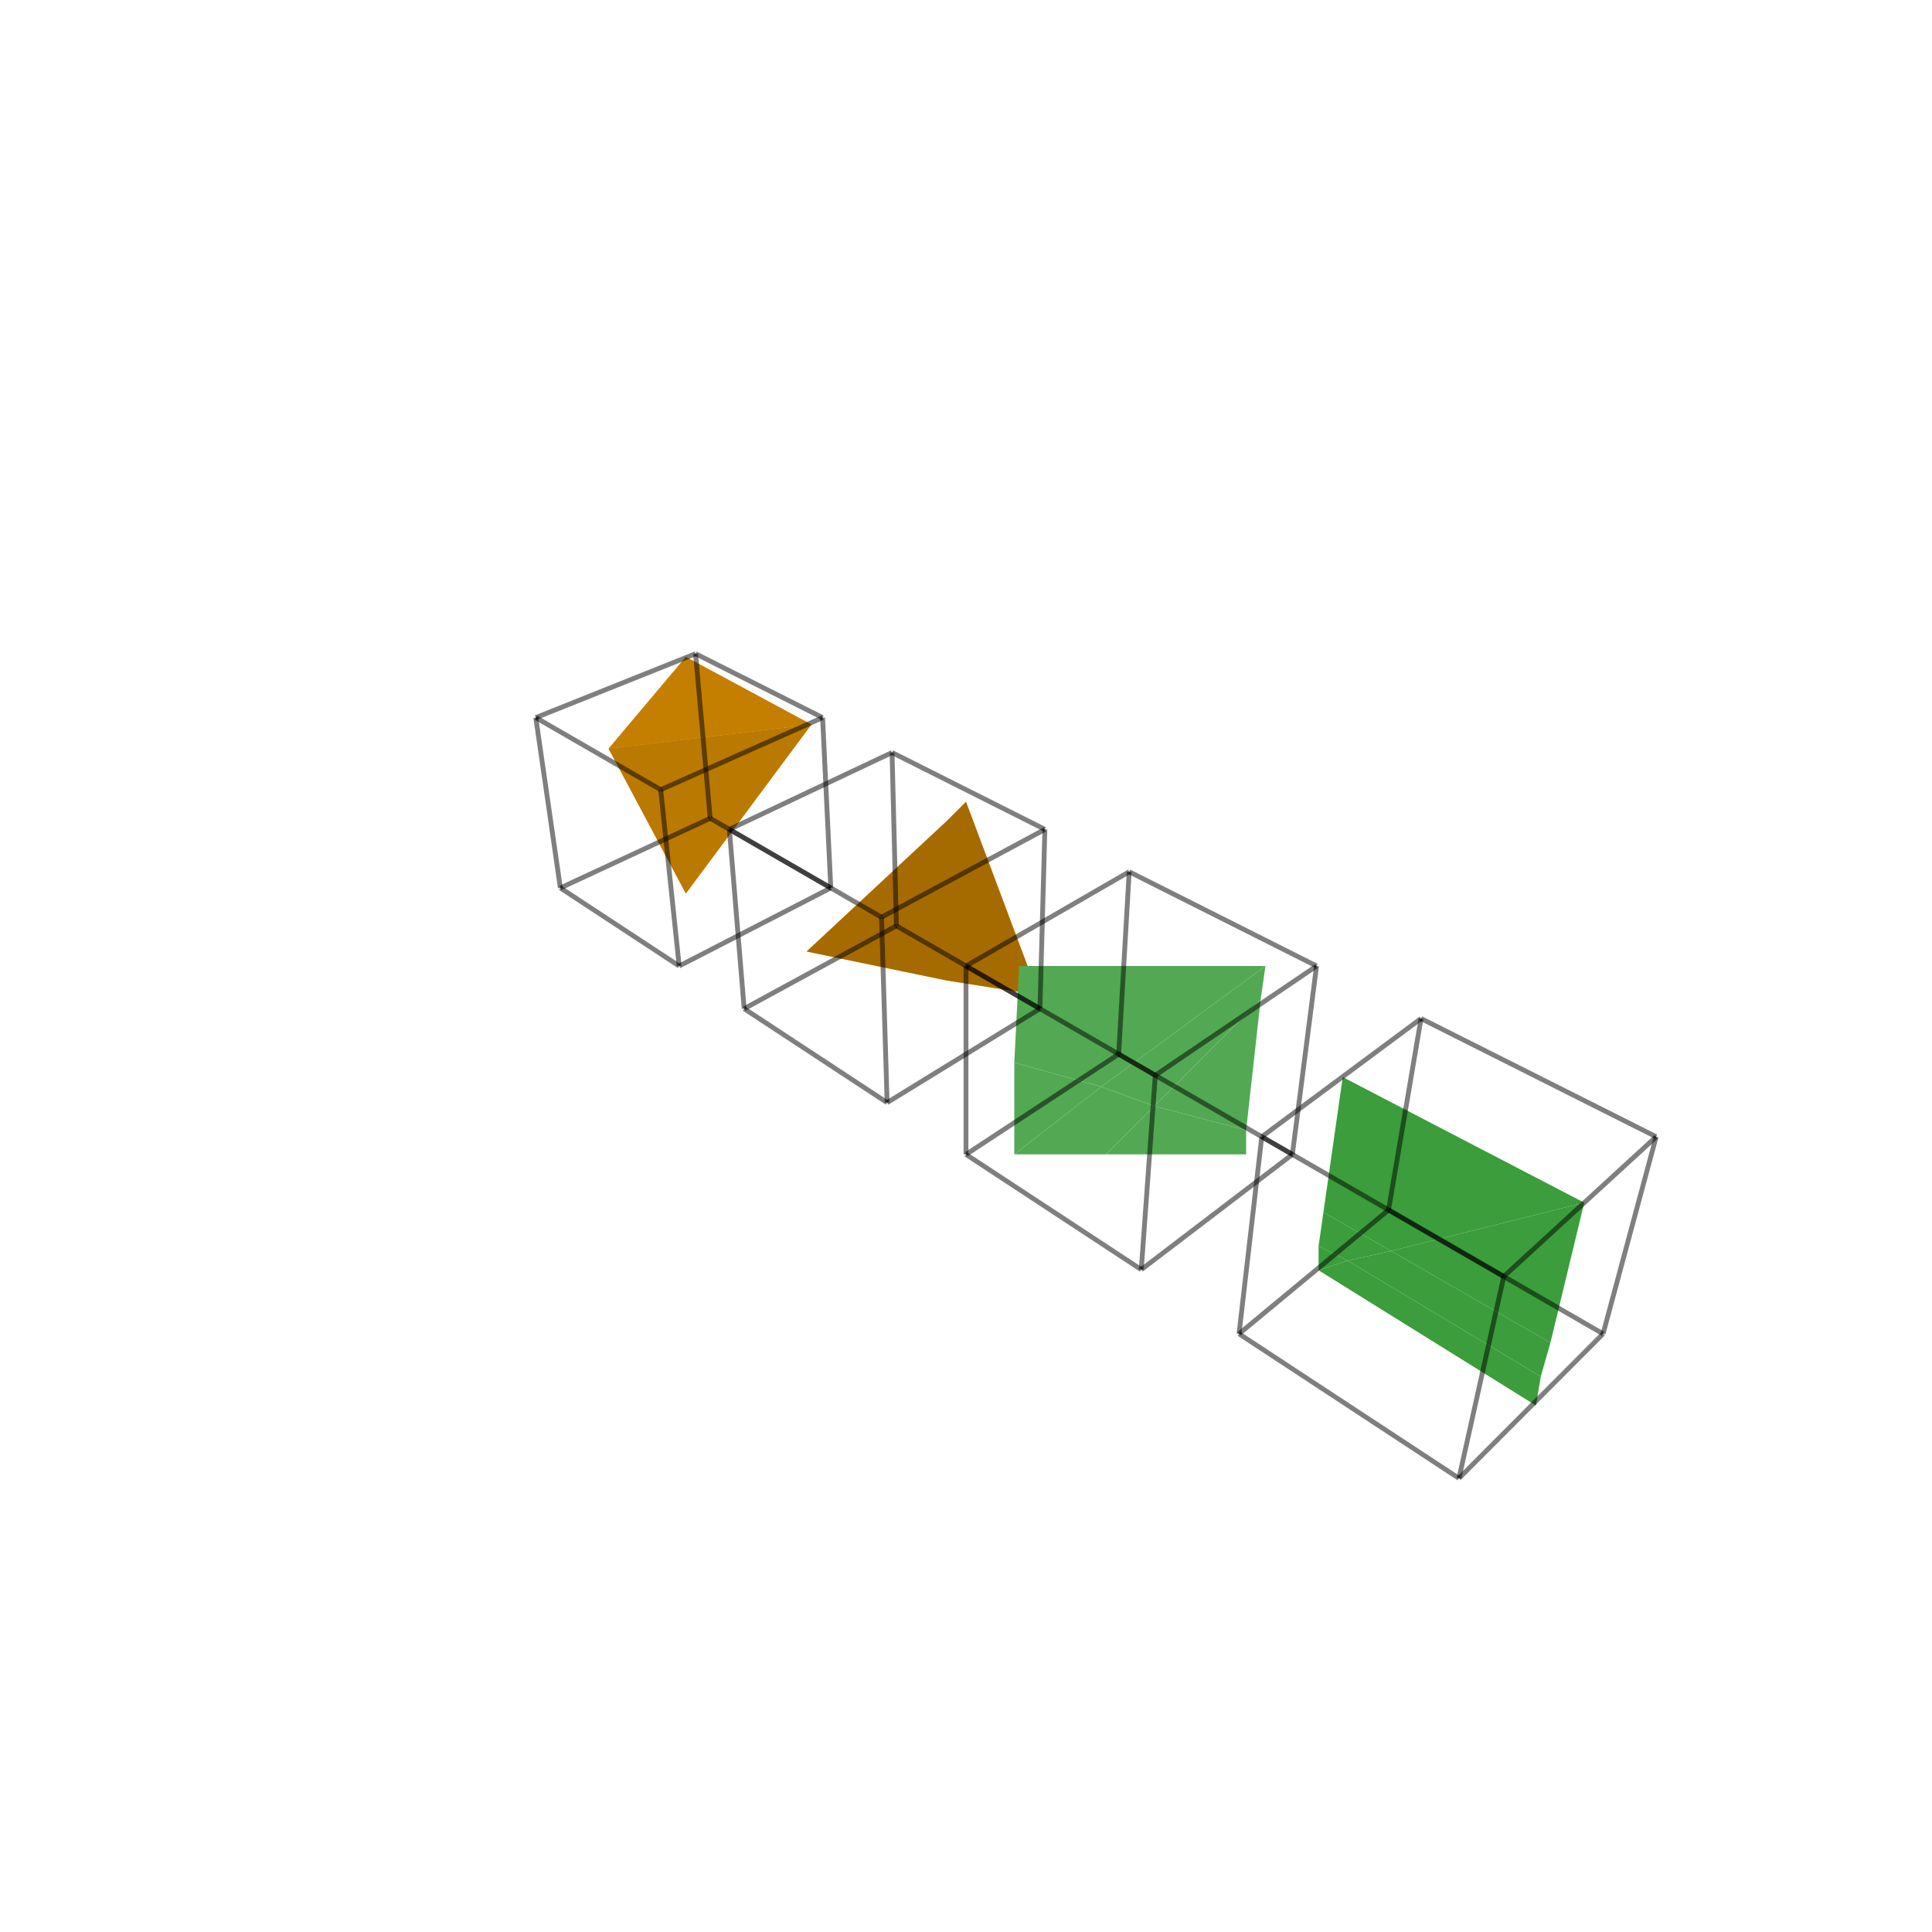
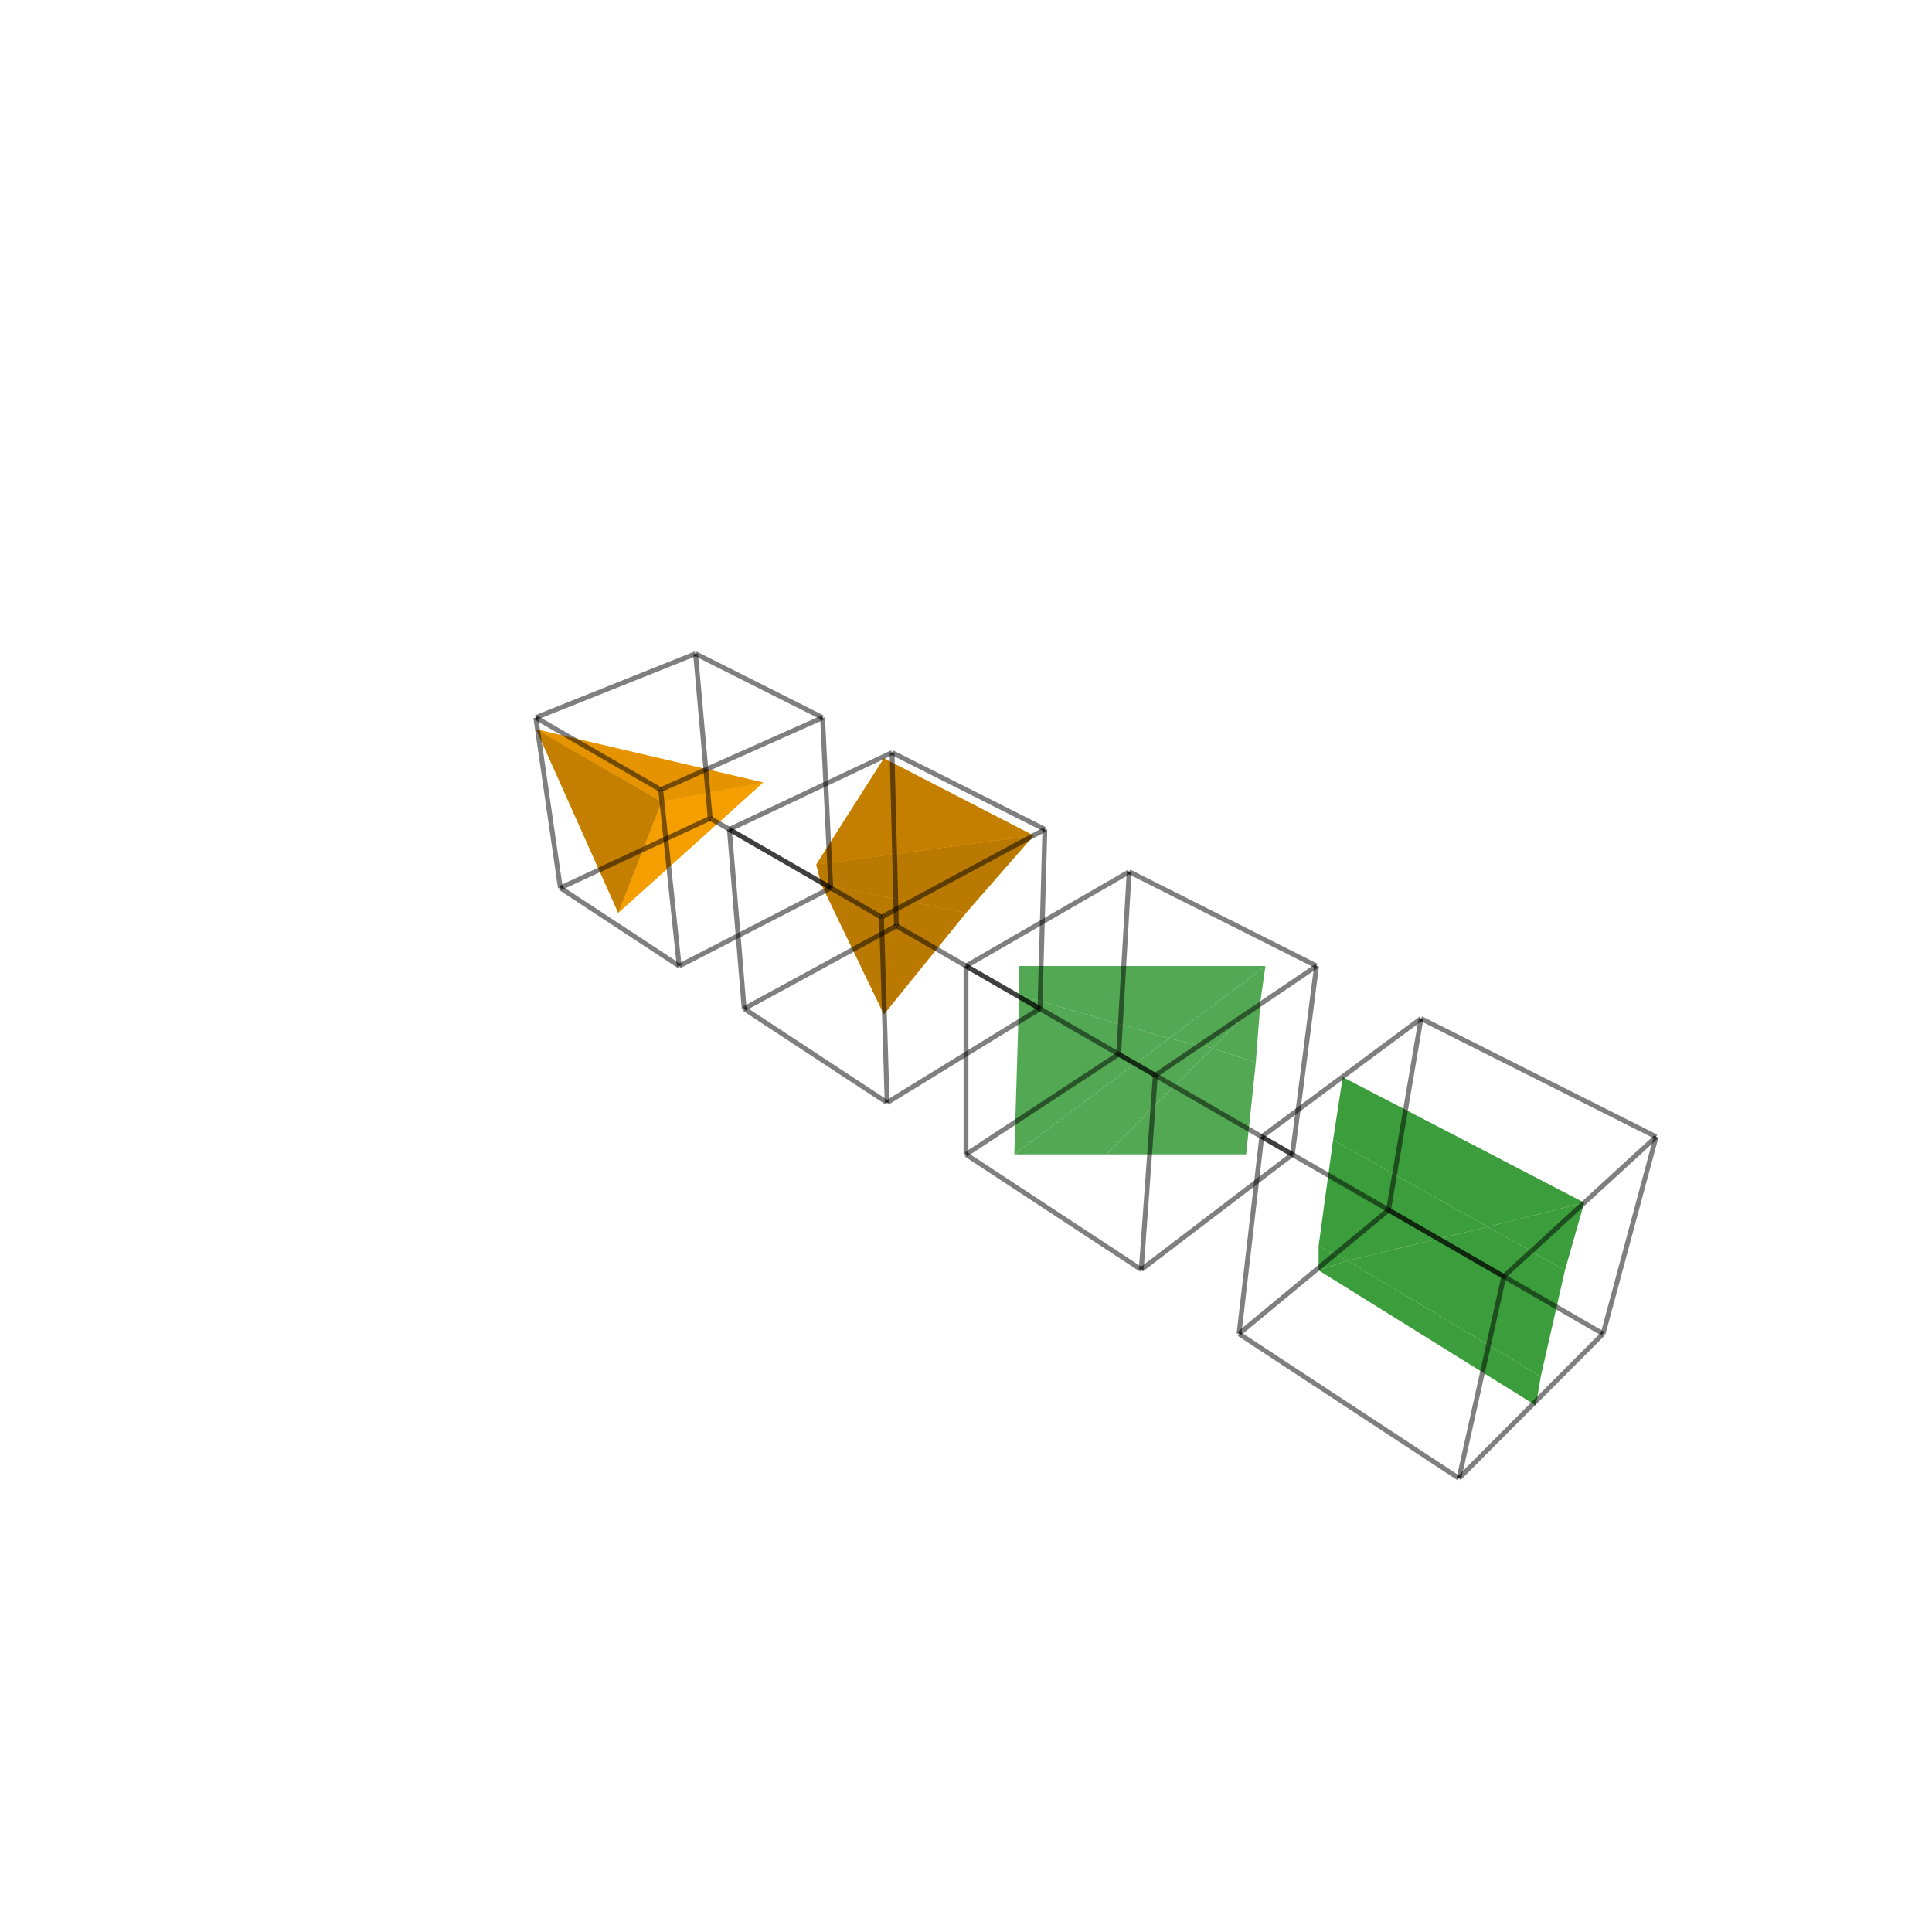
<svg xmlns="http://www.w3.org/2000/svg" width="400" height="400" viewBox="-200 -200 400 400">
  <g stroke="#000" stroke-width="1" stroke-linecap="round" stroke-linejoin="round">
-     <polygon fill="rgba(255,186,59,1)" stroke="none" points="-14,-11 15,6 0,-34" />
-     <polygon fill="rgba(83,169,83,1)" stroke="none" points="29,39 58,39 58,34 39,29" />
+     <polygon fill="rgba(255,197,90,1)" stroke="none" points="-72,-11 -42,-38 -89,-49" />
+     <polygon fill="rgba(244,158,0,1)" stroke="none" points="-63,-34 -42,-38 -72,-11" />
+     <polygon fill="rgba(83,169,83,1)" stroke="none" points="29,39 58,39 60,20 51,17" />
    <polygon fill="rgba(59,157,59,1)" stroke="none" points="73,63 79,61 73,58" />
    <polygon fill="rgba(59,157,59,1)" stroke="none" points="73,63 118,91 119,85 79,61" />
-     <polygon fill="rgba(255,174,26,1)" stroke="none" points="-14,-11 -22,-7 -4,3 15,6" />
-     <polygon fill="rgba(255,169,11,1)" stroke="none" points="0,-34 -4,-30 -22,-7 -14,-11" />
-     <polygon fill="rgba(165,107,0,1)" stroke="none" points="15,6 -4,3 -4,-30 0,-34" />
-     <polygon fill="rgba(83,169,83,1)" stroke="none" points="58,34 61,7 39,29" />
-     <polygon fill="rgba(255,193,79,1)" stroke="none" points="-58,-64 -58,-15 -32,-50" />
-     <polygon fill="rgba(255,176,32,1)" stroke="none" points="-74,-45 -58,-15 -58,-64" />
-     <polygon fill="rgba(186,121,0,1)" stroke="none" points="-32,-50 -58,-15 -74,-45" />
-     <polygon fill="rgba(83,169,83,1)" stroke="none" points="10,39 28,25 10,20" />
-     <polygon fill="rgba(83,169,83,1)" stroke="none" points="10,39 29,39 39,29 28,25" />
-     <polygon fill="rgba(59,157,59,1)" stroke="none" points="79,61 88,59 74,51 73,58" />
-     <polygon fill="rgba(59,157,59,1)" stroke="none" points="119,85 121,78 88,59 79,61" />
-     <polygon fill="rgba(255,174,26,1)" stroke="none" points="-22,-7 -33,-3 -4,3" />
-     <polygon fill="rgba(255,169,11,1)" stroke="none" points="-4,-30 -33,-3 -22,-7" />
-     <polygon fill="rgba(165,107,0,1)" stroke="none" points="-4,3 -33,-3 -4,-30" />
-     <polygon fill="rgba(83,169,83,1)" stroke="none" points="28,25 62,0 11,0 10,20" />
-     <polygon fill="rgba(83,169,83,1)" stroke="none" points="39,29 61,7 62,0 28,25" />
-     <polygon fill="rgba(59,157,59,1)" stroke="none" points="88,59 128,49 78,23 74,51" />
-     <polygon fill="rgba(59,157,59,1)" stroke="none" points="121,78 128,49 88,59" />
-     <polygon fill="rgba(196,127,0,1)" stroke="none" points="-58,-64 -32,-50 -74,-45" />
+     <polygon fill="rgba(255,193,79,1)" stroke="none" points="-17,-20 -17,10 0,-11" />
+     <polygon fill="rgba(255,176,32,1)" stroke="none" points="-30,-17 -17,10 -17,-20" />
+     <polygon fill="rgba(186,121,0,1)" stroke="none" points="0,-11 -17,10 -30,-17" />
+     <polygon fill="rgba(83,169,83,1)" stroke="none" points="10,39 42,15 11,6" />
+     <polygon fill="rgba(83,169,83,1)" stroke="none" points="10,39 29,39 51,17 42,15" />
+     <polygon fill="rgba(59,157,59,1)" stroke="none" points="79,61 108,54 76,36 73,58" />
+     <polygon fill="rgba(59,157,59,1)" stroke="none" points="119,85 124,63 108,54 79,61" />
+     <polygon fill="rgba(229,148,0,1)" stroke="none" points="-89,-49 -42,-38 -63,-34" />
+     <polygon fill="rgba(83,169,83,1)" stroke="none" points="60,20 61,7 51,17" />
+     <polygon fill="rgba(255,193,79,1)" stroke="none" points="-17,-43 -17,-20 0,-11 14,-27" />
+     <polygon fill="rgba(255,176,32,1)" stroke="none" points="-31,-21 -30,-17 -17,-20 -17,-43" />
+     <polygon fill="rgba(186,121,0,1)" stroke="none" points="14,-27 0,-11 -30,-17 -31,-21" />
+     <polygon fill="rgba(83,169,83,1)" stroke="none" points="42,15 62,0 11,0 11,6" />
+     <polygon fill="rgba(83,169,83,1)" stroke="none" points="61,7 62,0 42,15 51,17" />
+     <polygon fill="rgba(59,157,59,1)" stroke="none" points="108,54 128,49 78,23 76,36" />
+     <polygon fill="rgba(59,157,59,1)" stroke="none" points="124,63 128,49 108,54" />
+     <polygon fill="rgba(196,127,0,1)" stroke="none" points="-17,-43 14,-27 -31,-21" />
+     <polygon fill="rgba(196,127,0,1)" stroke="none" points="-89,-49 -63,-34 -72,-11" />
  </g>
  <polyline fill="none" stroke="rgba(0,0,0,0.5)" points="102.062,106.066 111.34,64.282" />
  <polyline fill="none" stroke="rgba(0,0,0,0.5)" points="111.34,64.282 61.237,35.355" />
  <polyline fill="none" stroke="rgba(0,0,0,0.5)" points="142.887,35.355 111.34,64.282" />
  <polyline fill="none" stroke="rgba(0,0,0,0.5)" points="131.896,76.15 142.887,35.355" />
  <polyline fill="none" stroke="rgba(0,0,0,0.5)" points="142.887,35.355 94.211,10.879" />
  <polyline fill="none" stroke="rgba(0,0,0,0.5)" points="131.896,76.15 102.062,106.066" />
  <polyline fill="none" stroke="rgba(0,0,0,0.5)" points="94.211,10.879 61.237,35.355" />
  <polyline fill="none" stroke="rgba(0,0,0,0.5)" points="56.527,76.15 102.062,106.066" />
  <polyline fill="none" stroke="rgba(0,0,0,0.5)" points="61.237,35.355 56.527,76.15" />
  <polyline fill="none" stroke="rgba(0,0,0,0.5)" points="36.289,62.854 39.192,22.627" />
  <polyline fill="none" stroke="rgba(0,0,0,0.5)" points="72.577,0 39.192,22.627" />
  <polyline fill="none" stroke="rgba(0,0,0,0.5)" points="39.192,22.627 0,0" />
  <polyline fill="none" stroke="rgba(0,0,0,0.5)" points="87.482,50.508 131.896,76.15" />
  <polyline fill="none" stroke="rgba(0,0,0,0.5)" points="94.211,10.879 87.482,50.508" />
  <polyline fill="none" stroke="rgba(0,0,0,0.5)" points="87.482,50.508 56.527,76.15" />
  <polyline fill="none" stroke="rgba(0,0,0,0.5)" points="67.572,39.013 72.577,0" />
  <polyline fill="none" stroke="rgba(0,0,0,0.5)" points="67.572,39.013 36.289,62.854" />
  <polyline fill="none" stroke="rgba(0,0,0,0.5)" points="72.577,0 33.786,-19.506" />
  <polyline fill="none" stroke="rgba(0,0,0,0.5)" points="0,39.013 36.289,62.854" />
  <polyline fill="none" stroke="rgba(0,0,0,0.5)" points="0,0 0,39.013" />
  <polyline fill="none" stroke="rgba(0,0,0,0.5)" points="33.786,-19.506 0,0" />
  <polyline fill="none" stroke="rgba(0,0,0,0.5)" points="-16.33,28.284 -17.496,-10.102" />
  <polyline fill="none" stroke="rgba(0,0,0,0.5)" points="-17.496,-10.102 -48.99,-28.284" />
  <polyline fill="none" stroke="rgba(0,0,0,0.5)" points="16.33,-28.284 -17.496,-10.102" />
  <polyline fill="none" stroke="rgba(0,0,0,0.5)" points="31.606,18.248 67.572,39.013" />
  <polyline fill="none" stroke="rgba(0,0,0,0.5)" points="33.786,-19.506 31.606,18.248" />
  <polyline fill="none" stroke="rgba(0,0,0,0.5)" points="31.606,18.248 0,39.013" />
  <polyline fill="none" stroke="rgba(0,0,0,0.5)" points="15.309,8.839 16.33,-28.284" />
  <polyline fill="none" stroke="rgba(0,0,0,0.5)" points="16.33,-28.284 -15.309,-44.194" />
  <polyline fill="none" stroke="rgba(0,0,0,0.5)" points="-45.928,8.839 -16.33,28.284" />
  <polyline fill="none" stroke="rgba(0,0,0,0.5)" points="-48.99,-28.284 -45.928,8.839" />
  <polyline fill="none" stroke="rgba(0,0,0,0.5)" points="15.309,8.839 -16.33,28.284" />
  <polyline fill="none" stroke="rgba(0,0,0,0.5)" points="-15.309,-44.194 -48.99,-28.284" />
  <polyline fill="none" stroke="rgba(0,0,0,0.5)" points="-59.382,-9.32345544913243e-15 -63.213,-36.496" />
  <polyline fill="none" stroke="rgba(0,0,0,0.5)" points="-63.213,-36.496 -89.072,-51.426" />
  <polyline fill="none" stroke="rgba(0,0,0,0.5)" points="-29.691,-51.426 -63.213,-36.496" />
  <polyline fill="none" stroke="rgba(0,0,0,0.5)" points="-14.409,-8.319 15.309,8.839" />
  <polyline fill="none" stroke="rgba(0,0,0,0.5)" points="-15.309,-44.194 -14.409,-8.319" />
  <polyline fill="none" stroke="rgba(0,0,0,0.5)" points="-14.409,-8.319 -45.928,8.839" />
  <polyline fill="none" stroke="rgba(0,0,0,0.5)" points="-27.994,-16.162 -29.691,-51.426" />
  <polyline fill="none" stroke="rgba(0,0,0,0.5)" points="-29.691,-51.426 -55.988,-64.65" />
  <polyline fill="none" stroke="rgba(0,0,0,0.5)" points="-83.983,-16.162 -59.382,-9.32345544913243e-15" />
  <polyline fill="none" stroke="rgba(0,0,0,0.5)" points="-89.072,-51.426 -83.983,-16.162" />
  <polyline fill="none" stroke="rgba(0,0,0,0.5)" points="-27.994,-16.162 -59.382,-9.32345544913243e-15" />
  <polyline fill="none" stroke="rgba(0,0,0,0.5)" points="-55.988,-64.65 -89.072,-51.426" />
  <polyline fill="none" stroke="rgba(0,0,0,0.5)" points="-52.962,-30.578 -27.994,-16.162" />
  <polyline fill="none" stroke="rgba(0,0,0,0.5)" points="-55.988,-64.65 -52.962,-30.578" />
  <polyline fill="none" stroke="rgba(0,0,0,0.5)" points="-52.962,-30.578 -83.983,-16.162" />
</svg>
